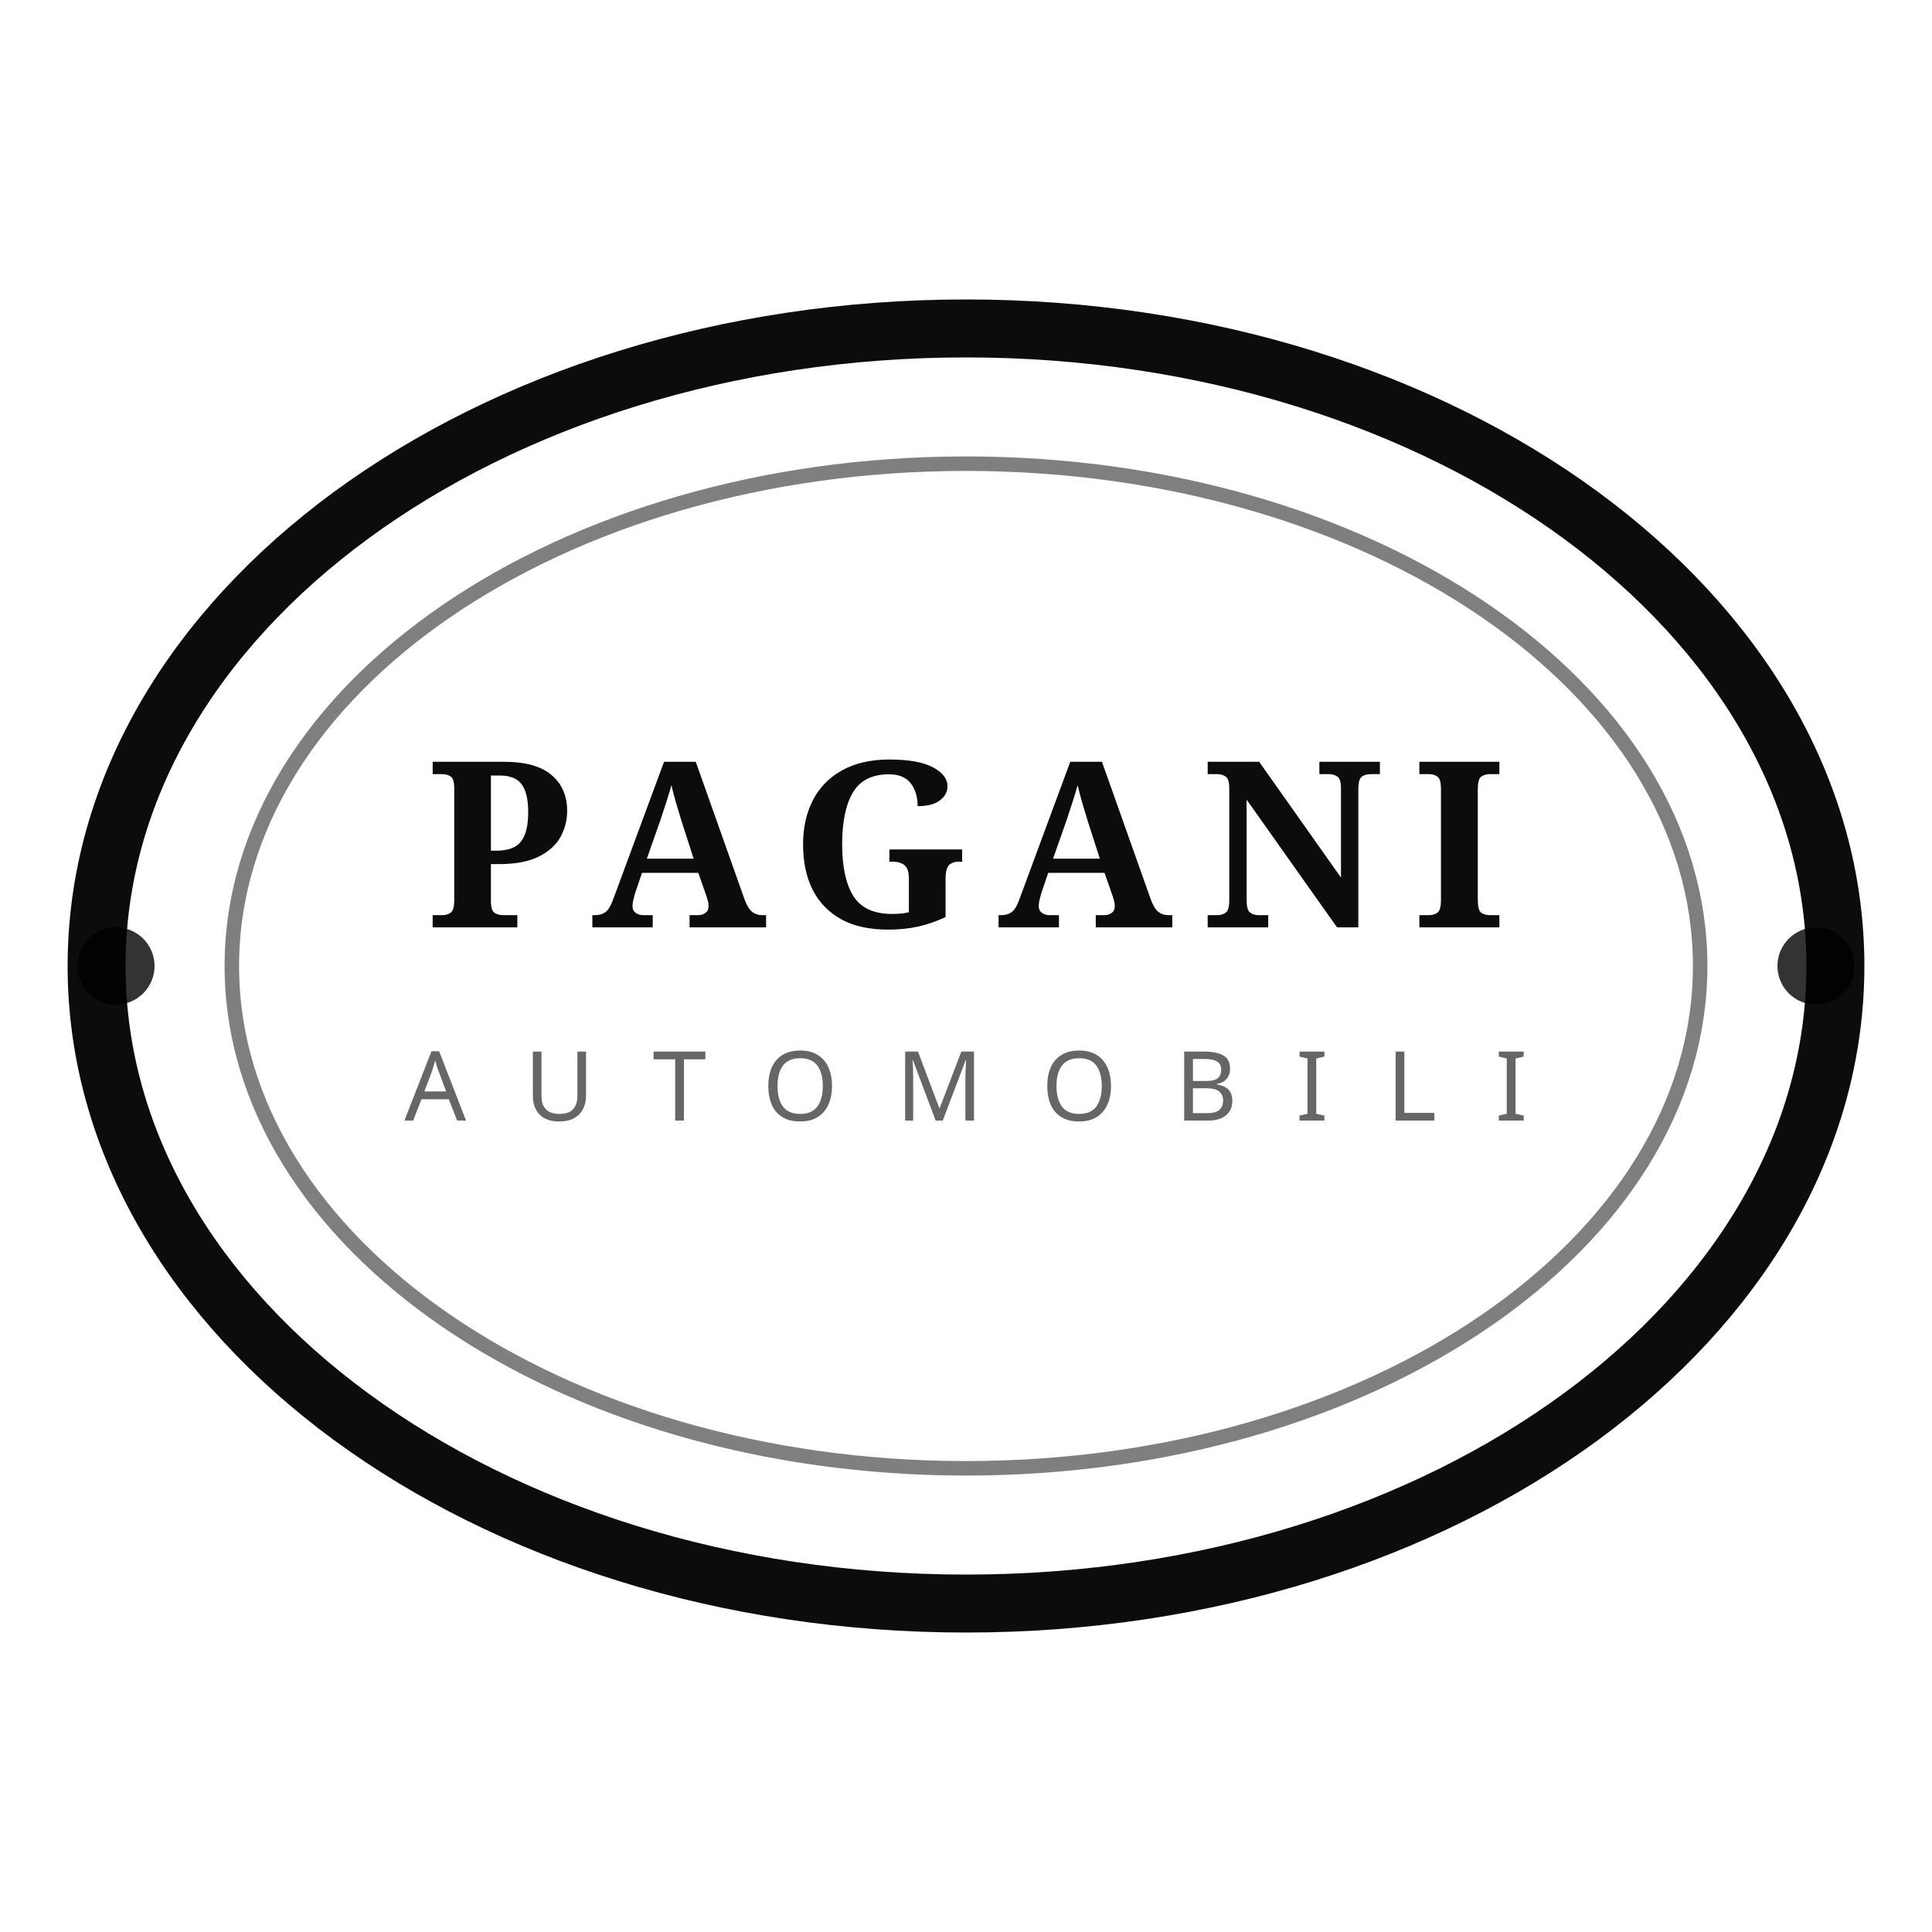
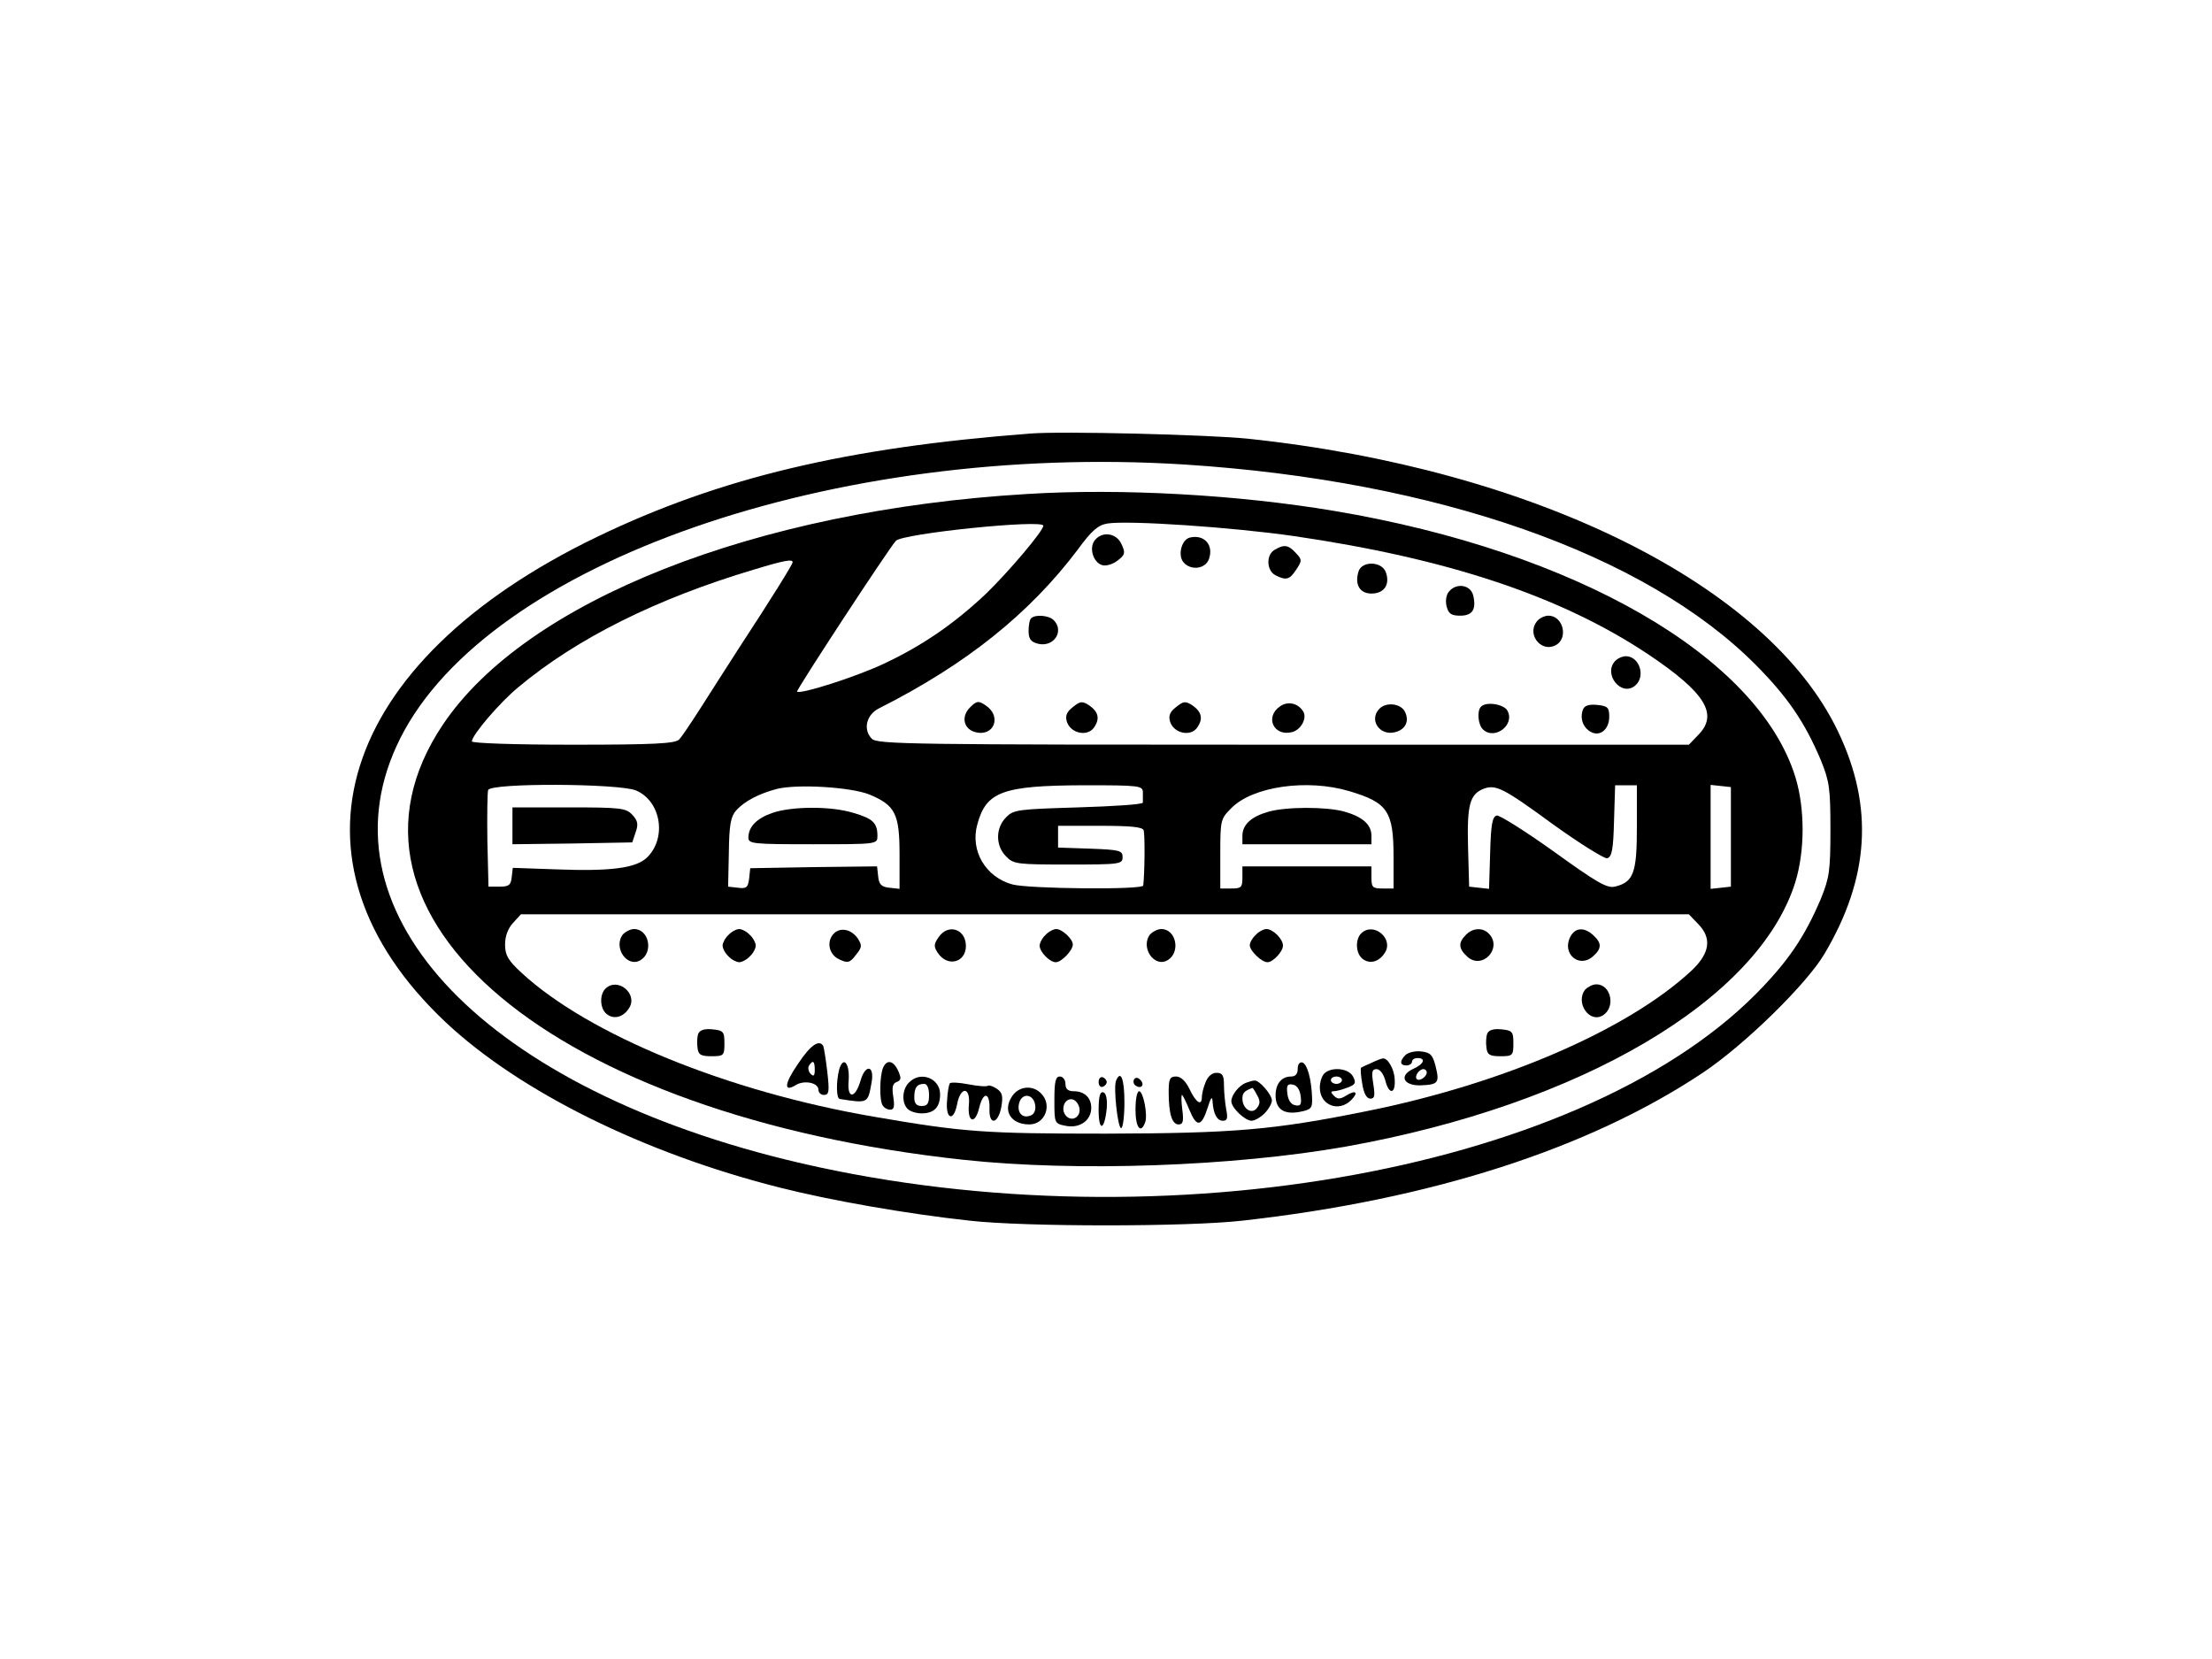
- <svg xmlns="http://www.w3.org/2000/svg" viewBox="0 0 200 200" fill="currentColor">
-   <ellipse cx="100" cy="100" rx="90" ry="66" fill="none" stroke="currentColor" stroke-width="6" opacity="0.95" />
-   <ellipse cx="100" cy="100" rx="76" ry="52" fill="none" stroke="currentColor" stroke-width="1.5" opacity="0.5" />
-   <text x="100" y="96" font-family="serif" font-size="24" font-weight="900" text-anchor="middle" letter-spacing="3" opacity="0.95">PAGANI</text>
-   <text x="100" y="116" font-family="sans-serif" font-size="10" font-weight="400" text-anchor="middle" letter-spacing="6" opacity="0.6">AUTOMOBILI</text>
-   <circle cx="12" cy="100" r="4" opacity="0.8" />
-   <circle cx="188" cy="100" r="4" opacity="0.8" />
+ <svg xmlns="http://www.w3.org/2000/svg" version="1.0" width="600pt" height="450pt" viewBox="0 0 600 450" preserveAspectRatio="xMidYMid meet">
+   <g transform="translate(0,450) scale(0.1,-0.1)" fill="#000000" stroke="none">
+     <path d="M2795 3324 c-499 -38 -843 -120 -1175 -280 -706 -340 -874 -880 -412 -1316 201 -189 538 -356 906 -449 137 -35 349 -72 516 -90 148 -17 592 -17 740 0 511 57 940 195 1250 402 112 75 280 239 329 322 122 206 134 399 37 602 -189 398 -824 713 -1601 795 -106 11 -506 21 -590 14z m418 -84 c684 -44 1250 -242 1550 -544 86 -87 132 -154 176 -258 23 -57 26 -75 26 -188 0 -113 -3 -131 -26 -188 -44 -104 -90 -171 -176 -258 -487 -490 -1656 -689 -2633 -449 -838 207 -1275 685 -1044 1143 240 476 1177 802 2127 742z" />
+     <path d="M2785 3160 c-737 -44 -1359 -290 -1584 -626 -348 -519 300 -1060 1413 -1180 306 -33 730 -18 1037 36 637 114 1120 398 1219 718 26 85 26 199 0 284 -101 327 -595 612 -1250 722 -261 44 -579 62 -835 46z m724 -114 c418 -61 725 -163 962 -321 155 -104 192 -163 134 -220 l-24 -25 -1100 0 c-1002 0 -1101 1 -1116 16 -25 25 -15 66 20 83 236 119 408 257 539 431 37 51 55 66 80 70 57 9 338 -10 505 -34z m-679 28 c0 -14 -94 -125 -156 -185 -85 -80 -171 -140 -278 -190 -77 -36 -225 -83 -234 -75 -3 4 248 387 268 409 18 20 400 59 400 41z m-680 -99 c0 -6 -58 -99 -145 -232 -33 -51 -80 -125 -105 -164 -25 -39 -51 -78 -58 -85 -11 -11 -69 -14 -288 -14 -158 0 -274 4 -274 9 0 17 76 106 126 147 159 133 377 241 639 319 82 25 105 29 105 20z m-425 -619 c68 -29 84 -128 31 -181 -30 -30 -99 -39 -251 -33 l-114 4 -3 -25 c-2 -22 -8 -26 -33 -26 l-30 0 -3 124 c-1 69 0 131 2 138 8 20 354 18 401 -1z m633 -11 c70 -29 82 -52 82 -162 l0 -94 -27 3 c-22 2 -29 9 -31 31 l-3 27 -172 -2 -172 -3 -3 -28 c-3 -24 -7 -28 -30 -25 l-27 3 2 93 c1 75 5 97 20 114 23 25 61 45 110 58 56 14 201 5 251 -15z m742 5 c0 -11 0 -23 0 -27 0 -5 -79 -10 -175 -13 -163 -5 -176 -6 -196 -27 -29 -29 -29 -77 0 -106 20 -21 30 -22 169 -22 140 0 147 1 147 20 0 18 -8 20 -87 23 l-88 3 0 29 0 30 114 0 c82 0 115 -3 118 -12 4 -11 3 -118 -1 -150 -1 -12 -311 -9 -355 3 -73 20 -115 92 -95 163 24 89 69 105 287 106 155 0 162 -1 162 -20z m560 4 c104 -31 120 -54 120 -179 l0 -85 -30 0 c-27 0 -30 3 -30 30 l0 30 -175 0 -175 0 0 -30 c0 -27 -3 -30 -30 -30 l-30 0 0 94 c0 92 1 95 30 124 58 59 206 80 320 46z m554 -91 c71 -51 137 -92 145 -91 13 3 17 22 19 101 l3 97 29 0 30 0 0 -114 c0 -124 -9 -149 -60 -161 -21 -5 -50 12 -165 95 -77 55 -147 99 -155 98 -12 -3 -16 -24 -18 -101 l-3 -98 -27 3 -27 3 -3 108 c-3 114 5 142 41 157 34 13 53 4 191 -97z m481 -33 l0 -135 -27 -3 -28 -3 0 141 0 141 28 -3 27 -3 0 -135z m-90 -235 c39 -39 34 -80 -17 -128 -171 -159 -508 -306 -881 -381 -253 -51 -358 -60 -707 -61 -331 0 -386 4 -630 46 -396 68 -773 222 -955 390 -37 34 -45 48 -45 77 0 23 8 44 22 59 l21 23 1584 0 1584 0 24 -25z" />
+     <path d="M2970 3035 c-17 -20 -5 -61 20 -68 11 -3 30 3 42 13 20 15 21 21 10 44 -13 30 -52 36 -72 11z" />
+     <path d="M3228 3042 c-23 -5 -34 -48 -18 -67 19 -23 59 -19 69 8 14 38 -12 68 -51 59z" />
+     <path d="M3458 3009 c-24 -13 -23 -56 1 -69 29 -15 39 -13 57 15 16 24 16 27 -1 45 -20 22 -32 24 -57 9z" />
+     <path d="M3685 2950 c-11 -35 3 -60 35 -60 35 0 51 25 39 58 -11 30 -65 31 -74 2z" />
+     <path d="M3930 2895 c-7 -8 -10 -25 -6 -40 5 -20 13 -25 37 -25 33 0 44 17 35 55 -7 29 -46 35 -66 10z" />
+     <path d="M2797 2823 c-4 -3 -7 -19 -7 -34 0 -22 6 -30 25 -35 43 -11 73 34 43 64 -13 13 -50 16 -61 5z" />
+     <path d="M4172 2818 c-34 -34 6 -90 48 -68 35 19 20 80 -20 80 -9 0 -21 -5 -28 -12z" />
+     <path d="M4382 2708 c-35 -35 15 -99 53 -68 30 25 12 80 -25 80 -9 0 -21 -5 -28 -12z" />
+     <path d="M2631 2581 c-25 -25 -17 -59 15 -67 51 -13 72 44 27 73 -19 13 -24 12 -42 -6z" />
+     <path d="M2910 2582 c-17 -13 -21 -24 -16 -40 10 -31 55 -41 73 -16 17 24 13 43 -13 61 -19 12 -24 11 -44 -5z" />
+     <path d="M3190 2582 c-17 -13 -21 -24 -16 -40 10 -31 55 -41 73 -16 17 24 13 43 -13 61 -19 12 -24 11 -44 -5z" />
+     <path d="M3472 2584 c-42 -29 -17 -82 32 -70 25 6 42 38 31 56 -14 23 -42 29 -63 14z" />
+     <path d="M3742 2578 c-30 -30 0 -75 42 -64 29 7 40 31 26 57 -12 21 -50 25 -68 7z" />
+     <path d="M4017 2583 c-11 -11 -8 -48 5 -61 31 -31 88 11 67 50 -9 18 -58 26 -72 11z" />
+     <path d="M4294 2576 c-9 -23 -1 -48 19 -60 25 -16 52 4 52 40 0 25 -4 29 -33 32 -22 2 -34 -2 -38 -12z" />
+     <path d="M1390 2260 l0 -50 162 2 163 3 9 27 c8 22 6 32 -9 48 -17 18 -30 20 -172 20 l-153 0 0 -50z" />
+     <path d="M2095 2295 c-43 -15 -65 -38 -65 -67 0 -17 13 -18 175 -18 175 0 175 0 175 23 0 35 -13 47 -65 62 -61 19 -168 18 -220 0z" />
+     <path d="M3440 2298 c-46 -13 -70 -35 -70 -65 l0 -23 175 0 175 0 0 23 c0 31 -25 52 -75 66 -49 13 -157 13 -205 -1z" />
+     <path d="M1690 1966 c-28 -35 11 -93 48 -70 35 22 22 84 -18 84 -10 0 -23 -7 -30 -14z" />
+     <path d="M1976 1964 c-9 -8 -16 -22 -16 -29 0 -7 7 -21 16 -29 8 -9 22 -16 29 -16 7 0 21 7 29 16 9 8 16 22 16 29 0 7 -7 21 -16 29 -8 9 -22 16 -29 16 -7 0 -21 -7 -29 -16z" />
+     <path d="M2262 1968 c-21 -21 -14 -57 14 -70 23 -11 29 -10 45 11 17 21 18 26 6 45 -17 25 -47 32 -65 14z" />
+     <path d="M2546 1958 c-13 -19 -14 -25 -2 -43 26 -39 76 -26 76 19 0 46 -48 62 -74 24z" />
+     <path d="M2836 1964 c-9 -8 -16 -22 -16 -29 0 -17 27 -45 44 -45 15 0 46 32 46 48 0 15 -29 42 -45 42 -7 0 -21 -7 -29 -16z" />
+     <path d="M3120 1966 c-28 -35 11 -93 48 -70 35 22 22 84 -18 84 -10 0 -23 -7 -30 -14z" />
+     <path d="M3406 1964 c-9 -8 -16 -21 -16 -28 0 -15 32 -46 48 -46 15 0 42 29 42 45 0 18 -27 45 -45 45 -7 0 -21 -7 -29 -16z" />
+     <path d="M3692 1968 c-16 -16 -15 -53 3 -68 19 -16 45 -10 61 15 26 39 -31 86 -64 53z" />
+     <path d="M3976 1964 c-21 -21 -20 -37 4 -59 41 -37 97 24 58 63 -17 17 -44 15 -62 -4z" />
+     <path d="M4260 1960 c-25 -46 23 -88 61 -54 24 21 24 36 1 57 -25 23 -49 21 -62 -3z" />
+     <path d="M1642 1818 c-16 -16 -15 -53 3 -68 19 -16 45 -10 61 15 26 39 -31 86 -64 53z" />
+     <path d="M4300 1816 c-28 -35 11 -93 48 -70 35 22 22 84 -18 84 -10 0 -23 -7 -30 -14z" />
+     <path d="M1894 1696 c-3 -8 -4 -25 -2 -38 2 -19 9 -23 38 -23 33 0 35 2 35 35 0 32 -3 35 -33 38 -21 2 -34 -2 -38 -12z" />
+     <path d="M4034 1696 c-3 -8 -4 -25 -2 -38 2 -19 9 -23 38 -23 33 0 35 2 35 35 0 32 -3 35 -33 38 -21 2 -34 -2 -38 -12z" />
+     <path d="M2165 1615 c-38 -55 -40 -79 -6 -58 23 14 61 6 61 -13 0 -8 7 -14 15 -14 14 0 15 10 9 63 -4 34 -9 65 -11 70 -11 18 -34 3 -68 -48z m45 -17 c0 -16 -3 -19 -11 -11 -6 6 -8 16 -5 22 11 17 16 13 16 -11z" />
+     <path d="M3812 1638 c-16 -16 -15 -28 3 -28 8 0 15 5 15 10 0 6 7 10 15 10 23 0 18 -16 -11 -29 -40 -18 -28 -46 19 -45 49 2 52 7 41 52 -8 31 -14 37 -39 40 -17 2 -36 -3 -43 -10z m58 -47 c0 -12 -20 -25 -27 -18 -7 7 6 27 18 27 5 0 9 -4 9 -9z" />
+     <path d="M3720 1617 c-14 -6 -27 -12 -28 -13 -2 -2 -1 -21 3 -43 4 -27 12 -41 22 -41 12 0 13 8 8 40 -5 32 -4 40 9 40 9 0 19 -13 24 -32 10 -39 28 -35 25 5 -1 27 -19 58 -32 56 -3 0 -17 -5 -31 -12z" />
+     <path d="M2276 1598 c-8 -32 -8 -78 2 -79 77 -12 76 -12 86 44 9 48 -17 52 -30 5 -15 -50 -37 -49 -32 2 3 47 -15 67 -26 28z" />
+     <path d="M2395 1603 c-9 -23 -10 -87 -1 -101 4 -7 13 -12 21 -12 10 0 12 9 8 35 -4 25 -2 36 9 40 13 5 13 11 4 31 -13 28 -31 31 -41 7z" />
+     <path d="M3520 1601 c0 -14 -6 -21 -18 -21 -26 0 -42 -20 -42 -51 0 -37 22 -53 65 -45 32 6 35 10 34 39 -2 51 -13 90 -26 95 -8 2 -13 -5 -13 -17z m8 -74 c3 -23 0 -28 -15 -25 -11 2 -19 14 -21 31 -3 23 0 28 15 25 11 -2 19 -14 21 -31z" />
+     <path d="M3592 1588 c-7 -7 -12 -24 -12 -38 0 -48 51 -68 85 -34 21 21 13 29 -14 12 -16 -10 -23 -10 -33 0 -8 8 -9 12 -1 12 7 0 23 4 38 10 22 8 24 13 15 30 -12 23 -59 27 -78 8z m48 -18 c0 -5 -7 -10 -15 -10 -8 0 -15 5 -15 10 0 6 7 10 15 10 8 0 15 -4 15 -10z" />
+     <path d="M3270 1564 c-6 -14 -10 -32 -10 -40 0 -25 -16 -15 -33 21 -11 23 -24 35 -37 35 -17 0 -20 -7 -20 -42 0 -59 9 -88 27 -88 12 0 14 9 10 40 -3 22 -3 40 -1 40 2 0 11 -18 20 -40 20 -49 33 -47 50 6 8 26 12 32 13 17 2 -34 12 -53 28 -53 12 0 14 7 9 31 -3 17 -6 47 -6 65 0 27 -4 34 -20 34 -13 0 -24 -10 -30 -26z" />
+     <path d="M2466 1564 c-19 -18 -21 -55 -4 -72 7 -7 24 -12 38 -12 34 0 50 17 50 52 0 43 -53 64 -84 32z m54 -34 c0 -23 -4 -30 -20 -30 -14 0 -20 7 -20 23 0 27 7 37 27 37 8 0 13 -12 13 -30z" />
+     <path d="M2860 1516 c0 -63 0 -64 32 -70 37 -7 68 15 68 49 0 27 -18 45 -47 45 -16 0 -23 6 -23 20 0 11 -7 20 -15 20 -12 0 -15 -14 -15 -64z m68 -22 c4 -25 -22 -38 -37 -20 -15 18 -3 48 18 44 9 -2 17 -13 19 -24z" />
+     <path d="M2980 1565 c0 -9 5 -15 11 -13 6 2 11 8 11 13 0 5 -5 11 -11 13 -6 2 -11 -4 -11 -13z" />
+     <path d="M3027 1568 c-7 -20 5 -128 14 -128 5 0 9 32 9 70 0 63 -10 90 -23 58z" />
+     <path d="M3076 1572 c-3 -6 -1 -14 5 -17 15 -10 25 3 12 16 -7 7 -13 7 -17 1z" />
+     <path d="M2576 1561 c-2 -3 -6 -24 -7 -45 -5 -51 17 -61 27 -12 9 50 37 49 32 -1 -4 -48 17 -54 28 -8 11 45 29 43 28 -2 -2 -46 23 -43 32 4 5 29 3 39 -11 49 -10 7 -21 11 -25 9 -4 -3 -29 -1 -54 4 -26 5 -48 6 -50 2z" />
+     <path d="M3380 1563 c-19 -7 -40 -33 -40 -50 0 -18 37 -53 55 -53 8 0 24 9 35 20 11 11 20 27 20 35 0 16 -35 56 -47 54 -5 0 -15 -3 -23 -6z m30 -34 c9 -15 8 -24 -1 -35 -14 -18 -39 -1 -39 26 0 15 5 21 27 29 1 1 7 -8 13 -20z" />
+     <path d="M2745 1526 c-26 -39 -3 -76 47 -76 43 0 63 53 32 84 -23 24 -61 20 -79 -8z m63 -24 c2 -13 -3 -25 -13 -28 -23 -9 -38 10 -30 36 9 27 39 22 43 -8z" />
+     <path d="M2980 1489 c0 -60 16 -56 22 5 2 25 -2 41 -9 43 -9 3 -13 -10 -13 -48z" />
+     <path d="M3080 1490 c0 -48 14 -67 26 -35 8 20 -5 85 -16 85 -6 0 -10 -22 -10 -50z" />
+   </g>
</svg>
